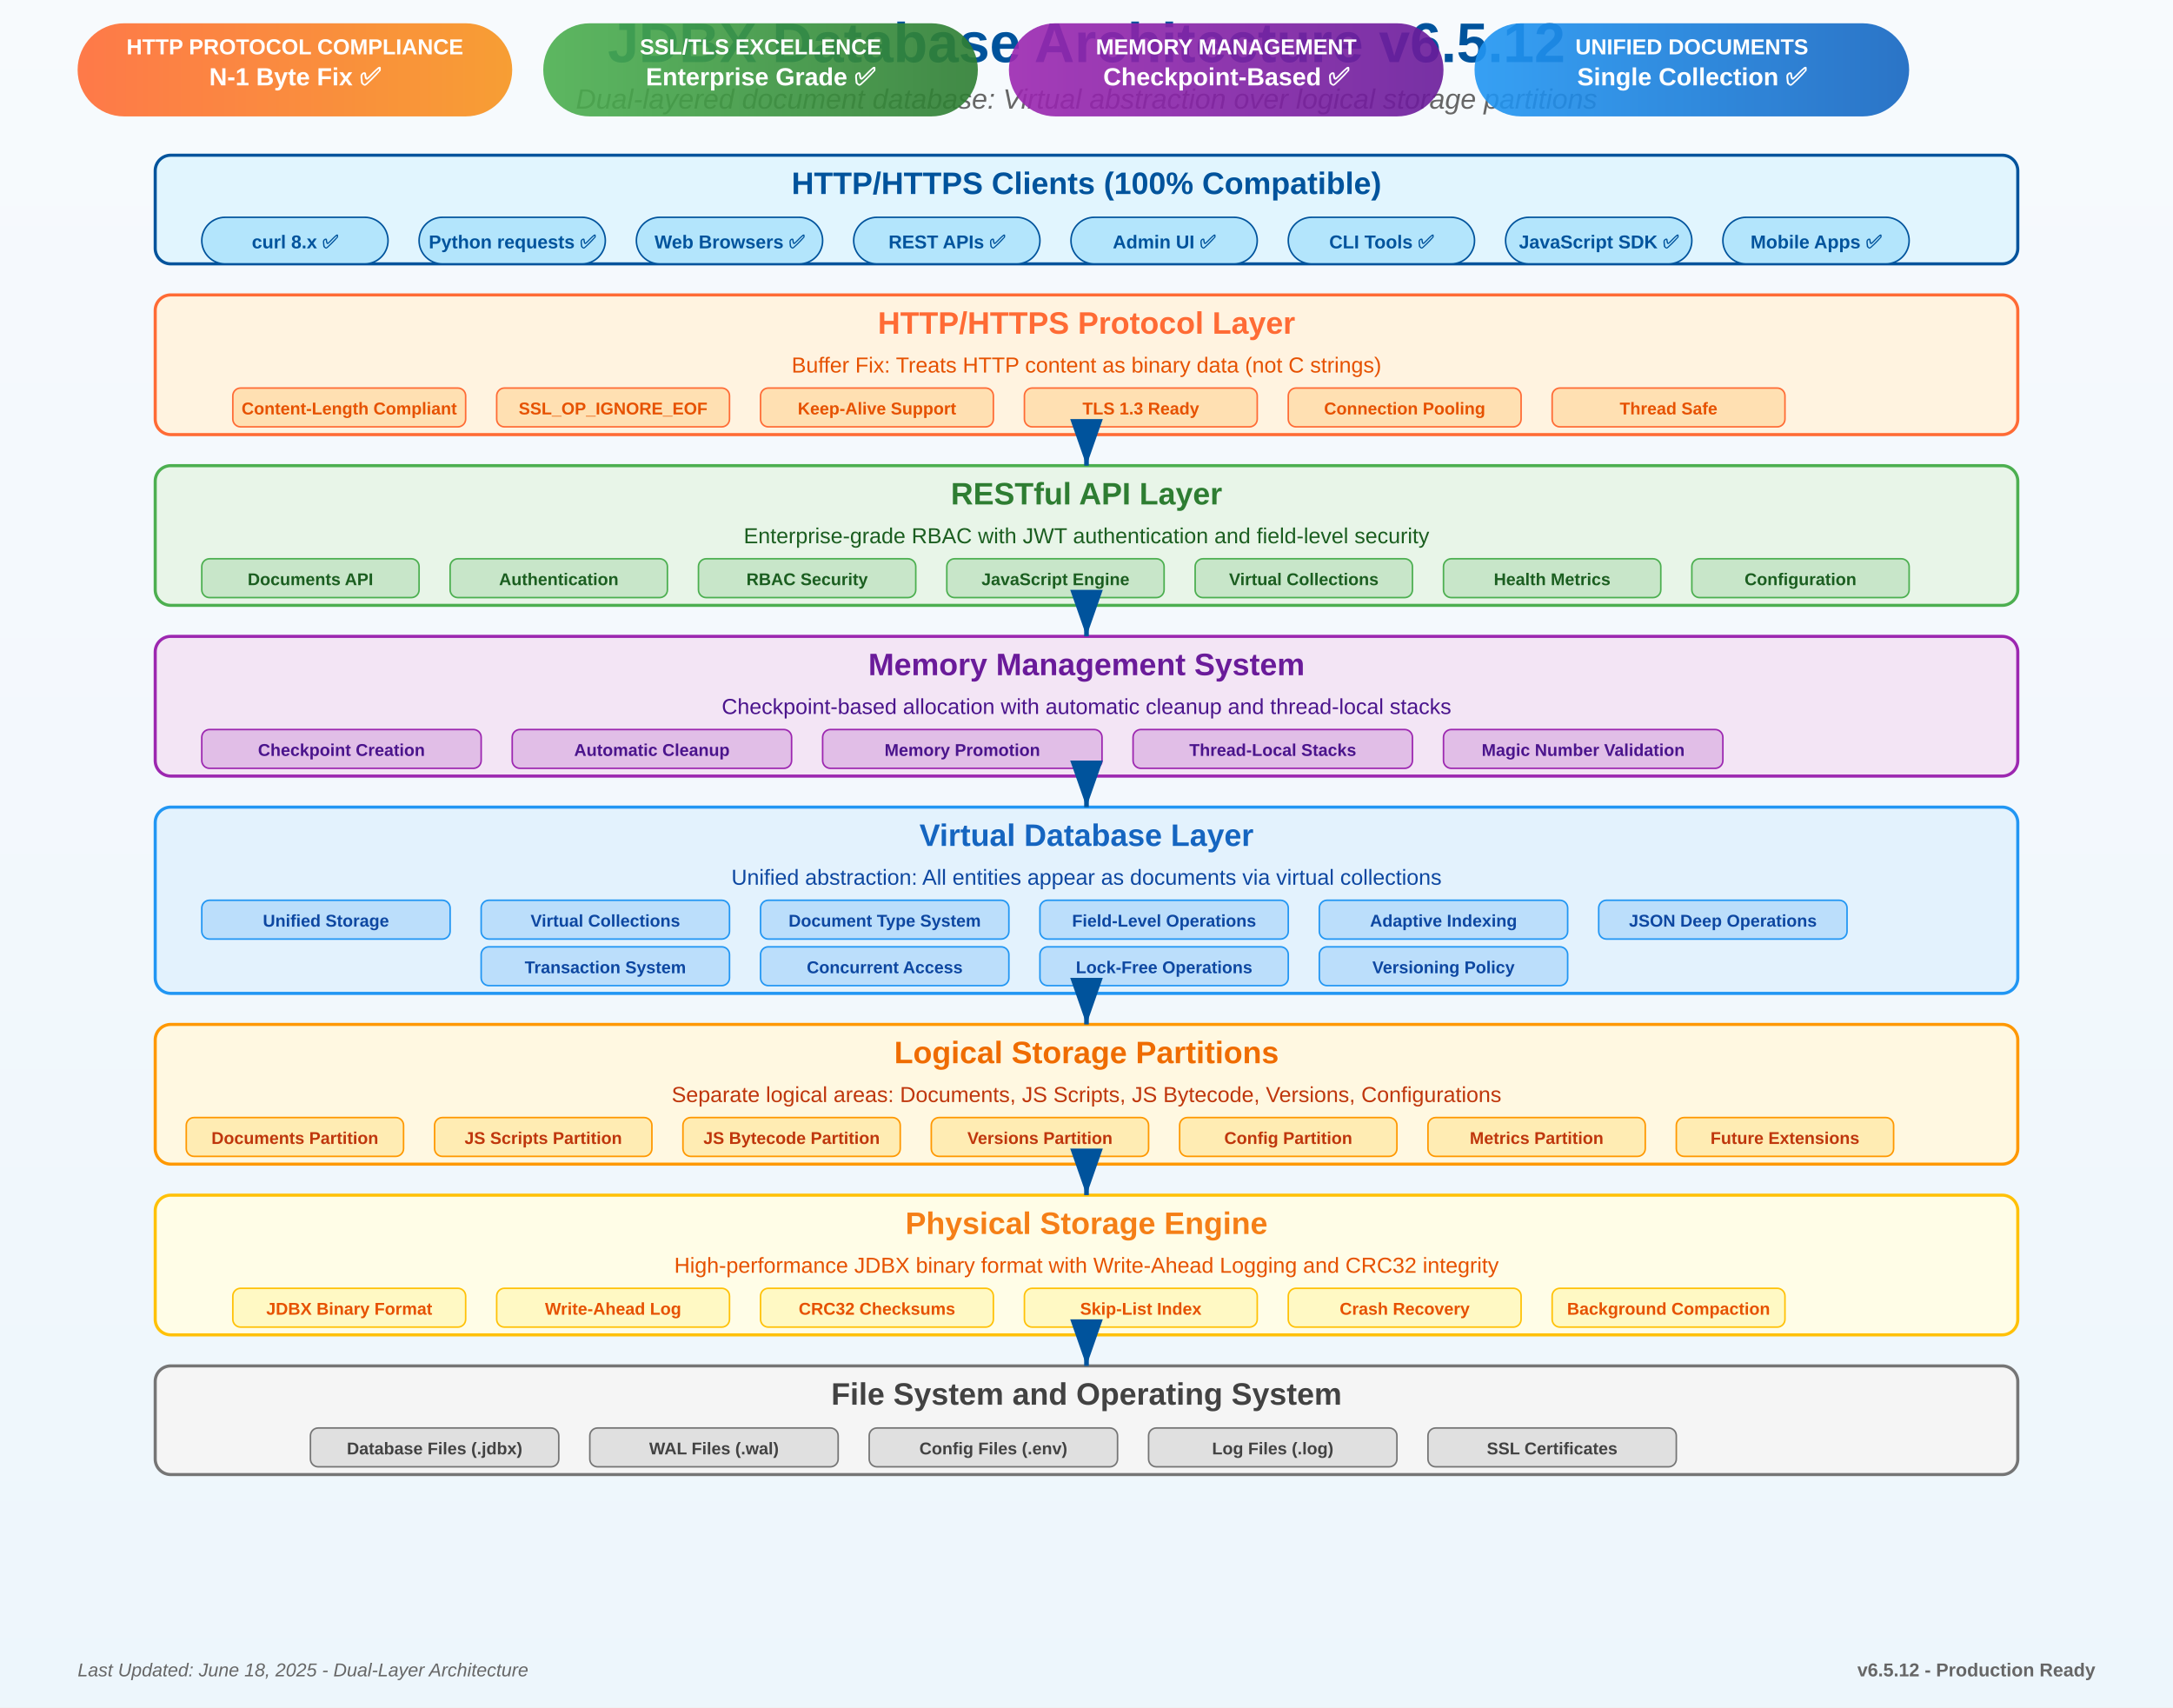
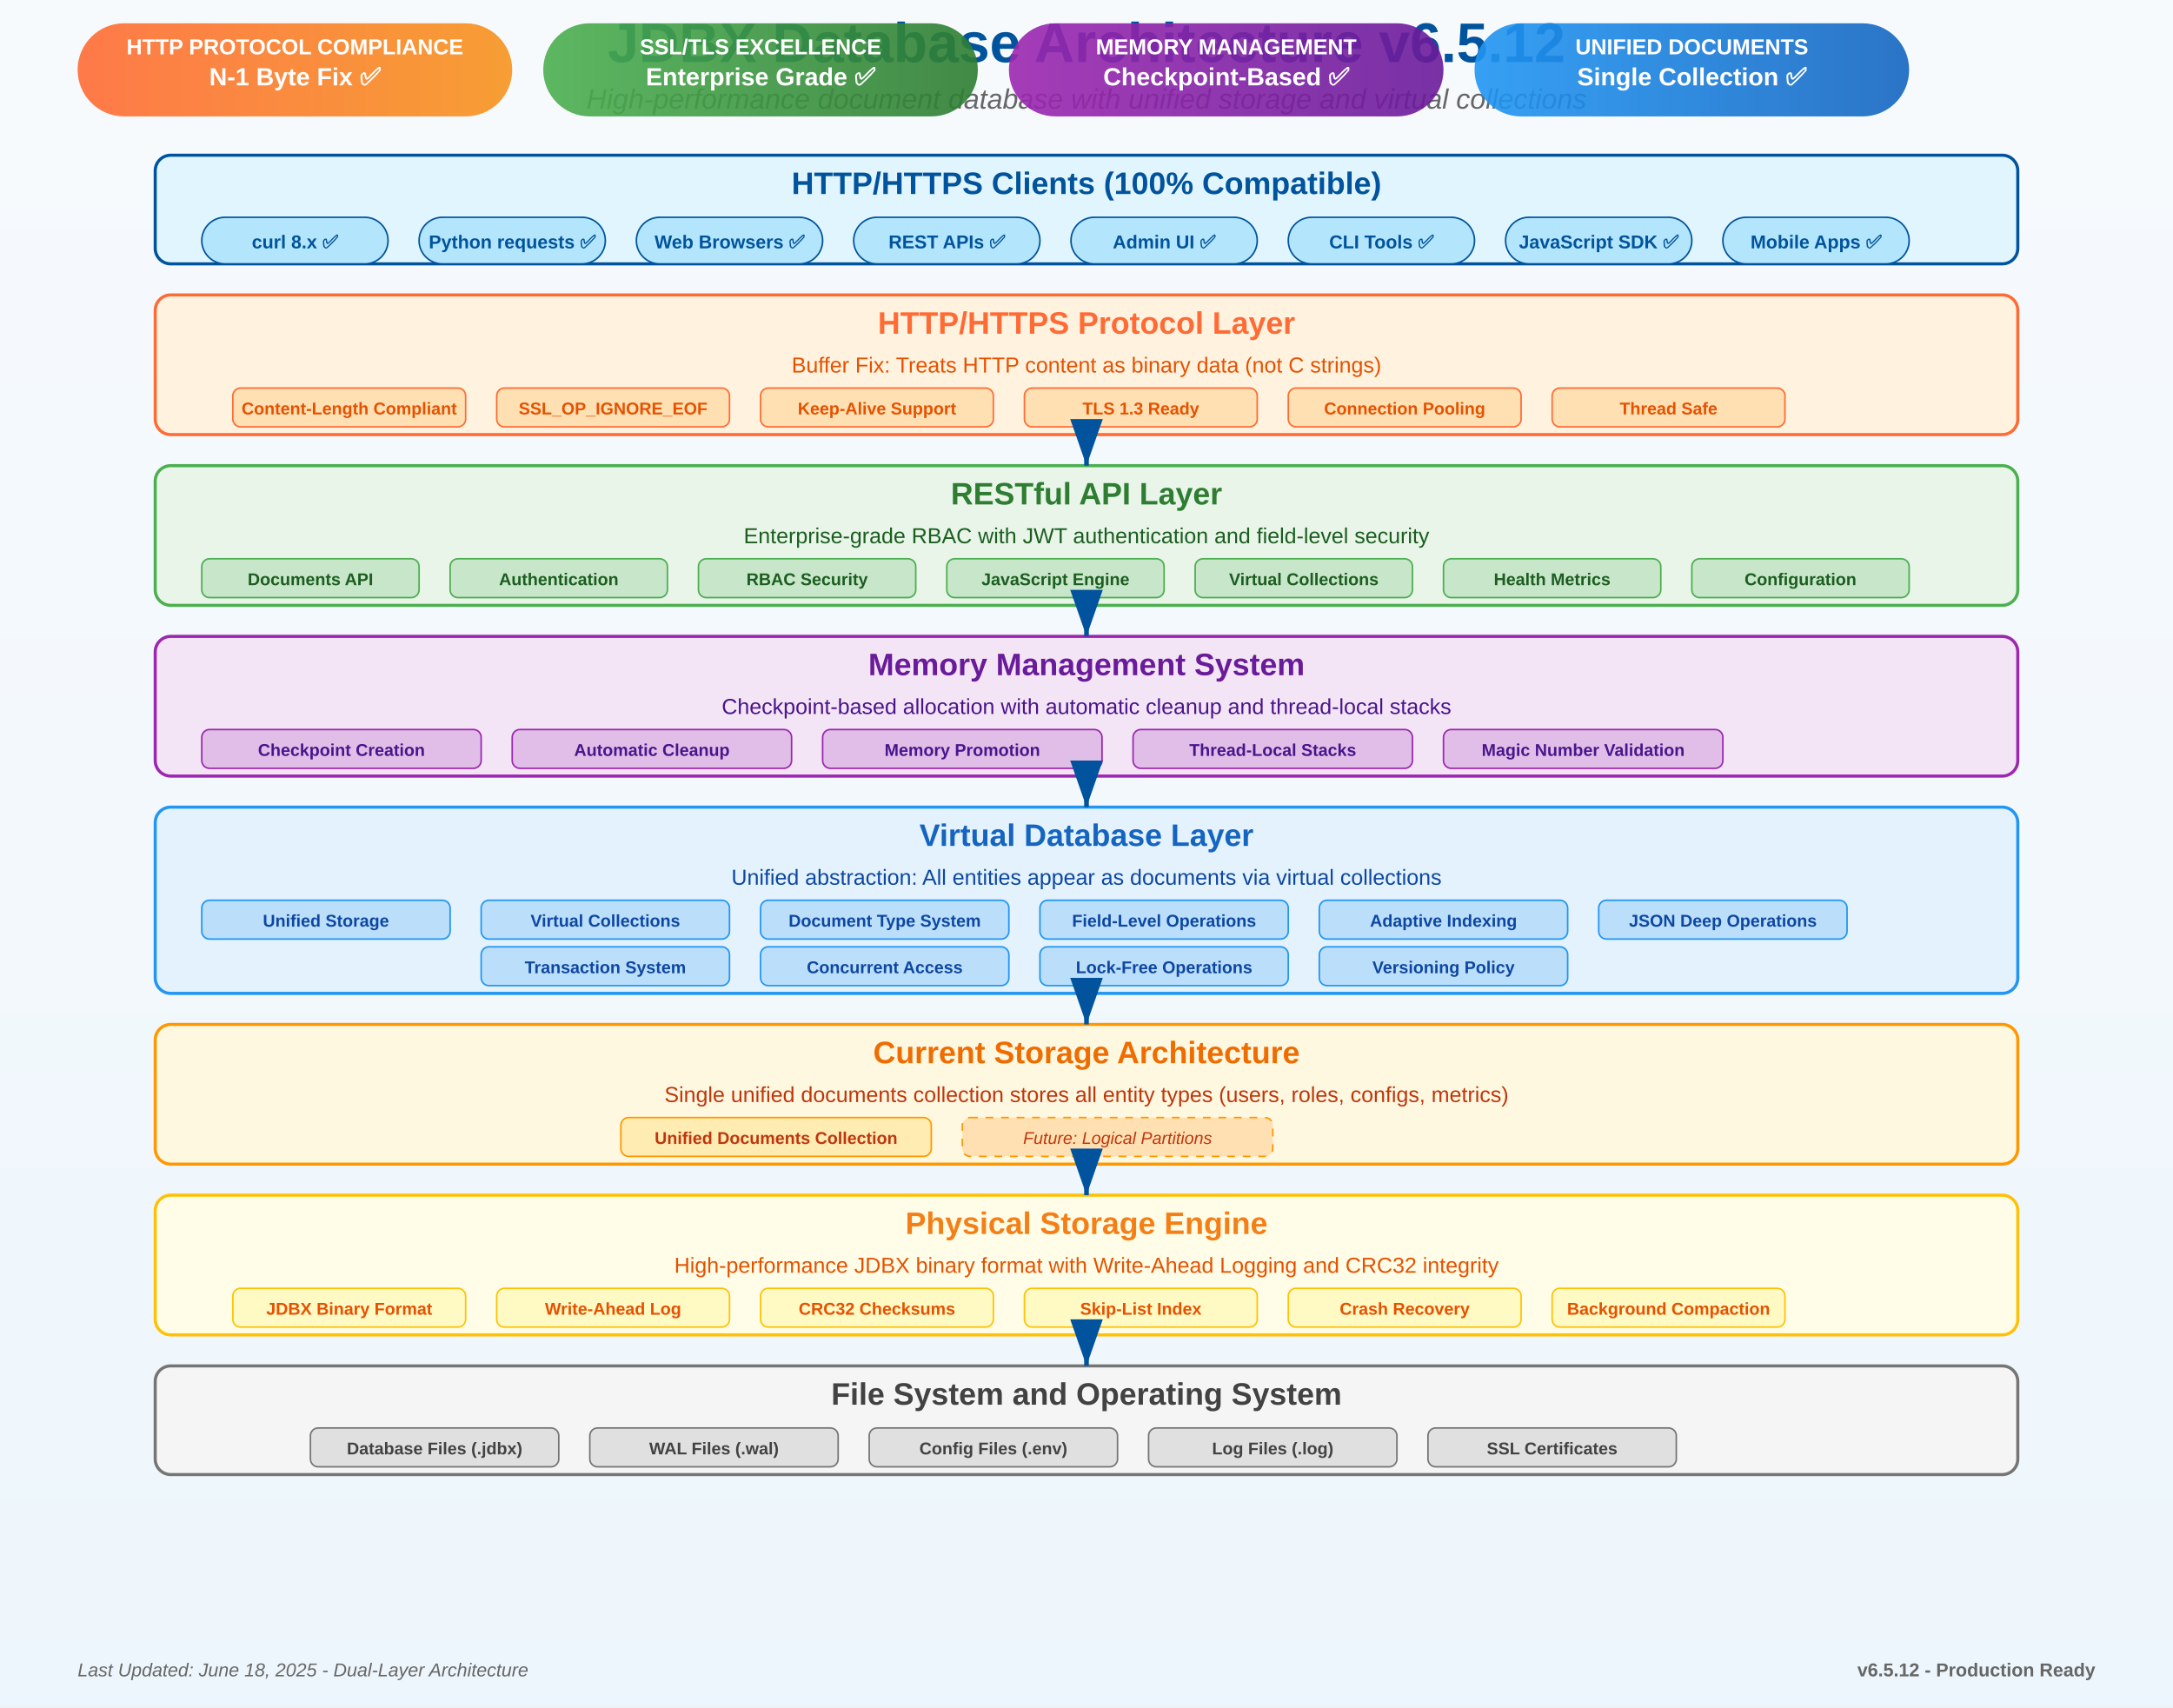
<svg xmlns="http://www.w3.org/2000/svg" width="1400" height="1100" viewBox="0 0 1400 1100" version="1.1">
  <defs>
    <linearGradient id="bg_gradient" x1="0%" y1="0%" x2="0%" y2="100%">
      <stop offset="0%" style="stop-color:#F8FBFE;stop-opacity:1" />
      <stop offset="100%" style="stop-color:#EDF7FD;stop-opacity:1" />
    </linearGradient>
    <linearGradient id="http_gradient" x1="0%" y1="0%" x2="100%" y2="0%">
      <stop offset="0%" style="stop-color:#FF6B35;stop-opacity:1" />
      <stop offset="100%" style="stop-color:#F7931E;stop-opacity:1" />
    </linearGradient>
    <linearGradient id="ssl_gradient" x1="0%" y1="0%" x2="100%" y2="0%">
      <stop offset="0%" style="stop-color:#4CAF50;stop-opacity:1" />
      <stop offset="100%" style="stop-color:#2E7D32;stop-opacity:1" />
    </linearGradient>
    <linearGradient id="memory_gradient" x1="0%" y1="0%" x2="100%" y2="0%">
      <stop offset="0%" style="stop-color:#9C27B0;stop-opacity:1" />
      <stop offset="100%" style="stop-color:#6A1B9A;stop-opacity:1" />
    </linearGradient>
    <linearGradient id="unified_gradient" x1="0%" y1="0%" x2="100%" y2="0%">
      <stop offset="0%" style="stop-color:#2196F3;stop-opacity:1" />
      <stop offset="100%" style="stop-color:#1565C0;stop-opacity:1" />
    </linearGradient>
  </defs>
  <rect width="1400" height="1100" fill="url(#bg_gradient)" opacity="0.95" />
  <text x="700" y="40" font-family="Arial, sans-serif" font-size="36" font-weight="bold" text-anchor="middle" fill="#00539C">JDBX Database Architecture v6.5.12</text>
-   <text x="700" y="70" font-family="Arial, sans-serif" font-size="18" font-style="italic" text-anchor="middle" fill="#666666">Dual-layered document database: Virtual abstraction over logical storage partitions</text>
+   <text x="700" y="70" font-family="Arial, sans-serif" font-size="18" font-style="italic" text-anchor="middle" fill="#666666">High-performance document database with unified storage and virtual collections</text>
  <rect x="50" y="15" width="280" height="60" rx="30" ry="30" fill="url(#http_gradient)" opacity="0.9" />
  <text x="190" y="35" font-family="Arial, sans-serif" font-size="14" font-weight="bold" text-anchor="middle" fill="#FFFFFF">HTTP PROTOCOL COMPLIANCE</text>
  <text x="190" y="55" font-family="Arial, sans-serif" font-size="16" font-weight="bold" text-anchor="middle" fill="#FFFFFF">N-1 Byte Fix ✅</text>
  <rect x="350" y="15" width="280" height="60" rx="30" ry="30" fill="url(#ssl_gradient)" opacity="0.9" />
  <text x="490" y="35" font-family="Arial, sans-serif" font-size="14" font-weight="bold" text-anchor="middle" fill="#FFFFFF">SSL/TLS EXCELLENCE</text>
  <text x="490" y="55" font-family="Arial, sans-serif" font-size="16" font-weight="bold" text-anchor="middle" fill="#FFFFFF">Enterprise Grade ✅</text>
  <rect x="650" y="15" width="280" height="60" rx="30" ry="30" fill="url(#memory_gradient)" opacity="0.9" />
  <text x="790" y="35" font-family="Arial, sans-serif" font-size="14" font-weight="bold" text-anchor="middle" fill="#FFFFFF">MEMORY MANAGEMENT</text>
  <text x="790" y="55" font-family="Arial, sans-serif" font-size="16" font-weight="bold" text-anchor="middle" fill="#FFFFFF">Checkpoint-Based ✅</text>
  <rect x="950" y="15" width="280" height="60" rx="30" ry="30" fill="url(#unified_gradient)" opacity="0.9" />
  <text x="1090" y="35" font-family="Arial, sans-serif" font-size="14" font-weight="bold" text-anchor="middle" fill="#FFFFFF">UNIFIED DOCUMENTS</text>
  <text x="1090" y="55" font-family="Arial, sans-serif" font-size="16" font-weight="bold" text-anchor="middle" fill="#FFFFFF">Single Collection ✅</text>
  <rect x="100" y="100" width="1200" height="70" rx="10" ry="10" fill="#E1F5FE" stroke="#00539C" stroke-width="2" />
  <text x="700" y="125" font-family="Arial, sans-serif" font-size="20" font-weight="bold" text-anchor="middle" fill="#00539C">HTTP/HTTPS Clients (100% Compatible)</text>
  <rect x="130" y="140" width="120" height="30" rx="15" ry="15" fill="#B3E5FC" stroke="#00539C" stroke-width="1" />
  <text x="190" y="160" font-family="Arial, sans-serif" font-size="12" font-weight="bold" text-anchor="middle" fill="#00539C">curl 8.x ✅</text>
  <rect x="270" y="140" width="120" height="30" rx="15" ry="15" fill="#B3E5FC" stroke="#00539C" stroke-width="1" />
  <text x="330" y="160" font-family="Arial, sans-serif" font-size="12" font-weight="bold" text-anchor="middle" fill="#00539C">Python requests ✅</text>
  <rect x="410" y="140" width="120" height="30" rx="15" ry="15" fill="#B3E5FC" stroke="#00539C" stroke-width="1" />
  <text x="470" y="160" font-family="Arial, sans-serif" font-size="12" font-weight="bold" text-anchor="middle" fill="#00539C">Web Browsers ✅</text>
  <rect x="550" y="140" width="120" height="30" rx="15" ry="15" fill="#B3E5FC" stroke="#00539C" stroke-width="1" />
  <text x="610" y="160" font-family="Arial, sans-serif" font-size="12" font-weight="bold" text-anchor="middle" fill="#00539C">REST APIs ✅</text>
  <rect x="690" y="140" width="120" height="30" rx="15" ry="15" fill="#B3E5FC" stroke="#00539C" stroke-width="1" />
  <text x="750" y="160" font-family="Arial, sans-serif" font-size="12" font-weight="bold" text-anchor="middle" fill="#00539C">Admin UI ✅</text>
  <rect x="830" y="140" width="120" height="30" rx="15" ry="15" fill="#B3E5FC" stroke="#00539C" stroke-width="1" />
  <text x="890" y="160" font-family="Arial, sans-serif" font-size="12" font-weight="bold" text-anchor="middle" fill="#00539C">CLI Tools ✅</text>
  <rect x="970" y="140" width="120" height="30" rx="15" ry="15" fill="#B3E5FC" stroke="#00539C" stroke-width="1" />
  <text x="1030" y="160" font-family="Arial, sans-serif" font-size="12" font-weight="bold" text-anchor="middle" fill="#00539C">JavaScript SDK ✅</text>
  <rect x="1110" y="140" width="120" height="30" rx="15" ry="15" fill="#B3E5FC" stroke="#00539C" stroke-width="1" />
  <text x="1170" y="160" font-family="Arial, sans-serif" font-size="12" font-weight="bold" text-anchor="middle" fill="#00539C">Mobile Apps ✅</text>
  <rect x="100" y="190" width="1200" height="90" rx="10" ry="10" fill="#FFF3E0" stroke="#FF6B35" stroke-width="2" />
  <text x="700" y="215" font-family="Arial, sans-serif" font-size="20" font-weight="bold" text-anchor="middle" fill="#FF6B35">HTTP/HTTPS Protocol Layer</text>
  <text x="700" y="240" font-family="Arial, sans-serif" font-size="14" text-anchor="middle" fill="#E65100">Buffer Fix: Treats HTTP content as binary data (not C strings)</text>
  <rect x="150" y="250" width="150" height="25" rx="5" ry="5" fill="#FFE0B2" stroke="#FF6B35" stroke-width="1" />
  <text x="225" y="267" font-family="Arial, sans-serif" font-size="11" font-weight="bold" text-anchor="middle" fill="#E65100">Content-Length Compliant</text>
  <rect x="320" y="250" width="150" height="25" rx="5" ry="5" fill="#FFE0B2" stroke="#FF6B35" stroke-width="1" />
  <text x="395" y="267" font-family="Arial, sans-serif" font-size="11" font-weight="bold" text-anchor="middle" fill="#E65100">SSL_OP_IGNORE_EOF</text>
  <rect x="490" y="250" width="150" height="25" rx="5" ry="5" fill="#FFE0B2" stroke="#FF6B35" stroke-width="1" />
  <text x="565" y="267" font-family="Arial, sans-serif" font-size="11" font-weight="bold" text-anchor="middle" fill="#E65100">Keep-Alive Support</text>
  <rect x="660" y="250" width="150" height="25" rx="5" ry="5" fill="#FFE0B2" stroke="#FF6B35" stroke-width="1" />
  <text x="735" y="267" font-family="Arial, sans-serif" font-size="11" font-weight="bold" text-anchor="middle" fill="#E65100">TLS 1.3 Ready</text>
  <rect x="830" y="250" width="150" height="25" rx="5" ry="5" fill="#FFE0B2" stroke="#FF6B35" stroke-width="1" />
  <text x="905" y="267" font-family="Arial, sans-serif" font-size="11" font-weight="bold" text-anchor="middle" fill="#E65100">Connection Pooling</text>
  <rect x="1000" y="250" width="150" height="25" rx="5" ry="5" fill="#FFE0B2" stroke="#FF6B35" stroke-width="1" />
  <text x="1075" y="267" font-family="Arial, sans-serif" font-size="11" font-weight="bold" text-anchor="middle" fill="#E65100">Thread Safe</text>
  <rect x="100" y="300" width="1200" height="90" rx="10" ry="10" fill="#E8F5E8" stroke="#4CAF50" stroke-width="2" />
  <text x="700" y="325" font-family="Arial, sans-serif" font-size="20" font-weight="bold" text-anchor="middle" fill="#2E7D32">RESTful API Layer</text>
  <text x="700" y="350" font-family="Arial, sans-serif" font-size="14" text-anchor="middle" fill="#1B5E20">Enterprise-grade RBAC with JWT authentication and field-level security</text>
  <rect x="130" y="360" width="140" height="25" rx="5" ry="5" fill="#C8E6C9" stroke="#4CAF50" stroke-width="1" />
  <text x="200" y="377" font-family="Arial, sans-serif" font-size="11" font-weight="bold" text-anchor="middle" fill="#1B5E20">Documents API</text>
  <rect x="290" y="360" width="140" height="25" rx="5" ry="5" fill="#C8E6C9" stroke="#4CAF50" stroke-width="1" />
  <text x="360" y="377" font-family="Arial, sans-serif" font-size="11" font-weight="bold" text-anchor="middle" fill="#1B5E20">Authentication</text>
  <rect x="450" y="360" width="140" height="25" rx="5" ry="5" fill="#C8E6C9" stroke="#4CAF50" stroke-width="1" />
  <text x="520" y="377" font-family="Arial, sans-serif" font-size="11" font-weight="bold" text-anchor="middle" fill="#1B5E20">RBAC Security</text>
  <rect x="610" y="360" width="140" height="25" rx="5" ry="5" fill="#C8E6C9" stroke="#4CAF50" stroke-width="1" />
  <text x="680" y="377" font-family="Arial, sans-serif" font-size="11" font-weight="bold" text-anchor="middle" fill="#1B5E20">JavaScript Engine</text>
  <rect x="770" y="360" width="140" height="25" rx="5" ry="5" fill="#C8E6C9" stroke="#4CAF50" stroke-width="1" />
  <text x="840" y="377" font-family="Arial, sans-serif" font-size="11" font-weight="bold" text-anchor="middle" fill="#1B5E20">Virtual Collections</text>
  <rect x="930" y="360" width="140" height="25" rx="5" ry="5" fill="#C8E6C9" stroke="#4CAF50" stroke-width="1" />
  <text x="1000" y="377" font-family="Arial, sans-serif" font-size="11" font-weight="bold" text-anchor="middle" fill="#1B5E20">Health Metrics</text>
  <rect x="1090" y="360" width="140" height="25" rx="5" ry="5" fill="#C8E6C9" stroke="#4CAF50" stroke-width="1" />
  <text x="1160" y="377" font-family="Arial, sans-serif" font-size="11" font-weight="bold" text-anchor="middle" fill="#1B5E20">Configuration</text>
  <rect x="100" y="410" width="1200" height="90" rx="10" ry="10" fill="#F3E5F5" stroke="#9C27B0" stroke-width="2" />
  <text x="700" y="435" font-family="Arial, sans-serif" font-size="20" font-weight="bold" text-anchor="middle" fill="#6A1B9A">Memory Management System</text>
  <text x="700" y="460" font-family="Arial, sans-serif" font-size="14" text-anchor="middle" fill="#4A148C">Checkpoint-based allocation with automatic cleanup and thread-local stacks</text>
  <rect x="130" y="470" width="180" height="25" rx="5" ry="5" fill="#E1BEE7" stroke="#9C27B0" stroke-width="1" />
  <text x="220" y="487" font-family="Arial, sans-serif" font-size="11" font-weight="bold" text-anchor="middle" fill="#4A148C">Checkpoint Creation</text>
  <rect x="330" y="470" width="180" height="25" rx="5" ry="5" fill="#E1BEE7" stroke="#9C27B0" stroke-width="1" />
  <text x="420" y="487" font-family="Arial, sans-serif" font-size="11" font-weight="bold" text-anchor="middle" fill="#4A148C">Automatic Cleanup</text>
  <rect x="530" y="470" width="180" height="25" rx="5" ry="5" fill="#E1BEE7" stroke="#9C27B0" stroke-width="1" />
  <text x="620" y="487" font-family="Arial, sans-serif" font-size="11" font-weight="bold" text-anchor="middle" fill="#4A148C">Memory Promotion</text>
  <rect x="730" y="470" width="180" height="25" rx="5" ry="5" fill="#E1BEE7" stroke="#9C27B0" stroke-width="1" />
  <text x="820" y="487" font-family="Arial, sans-serif" font-size="11" font-weight="bold" text-anchor="middle" fill="#4A148C">Thread-Local Stacks</text>
  <rect x="930" y="470" width="180" height="25" rx="5" ry="5" fill="#E1BEE7" stroke="#9C27B0" stroke-width="1" />
  <text x="1020" y="487" font-family="Arial, sans-serif" font-size="11" font-weight="bold" text-anchor="middle" fill="#4A148C">Magic Number Validation</text>
  <rect x="100" y="520" width="1200" height="120" rx="10" ry="10" fill="#E3F2FD" stroke="#2196F3" stroke-width="2" />
  <text x="700" y="545" font-family="Arial, sans-serif" font-size="20" font-weight="bold" text-anchor="middle" fill="#1565C0">Virtual Database Layer</text>
  <text x="700" y="570" font-family="Arial, sans-serif" font-size="14" text-anchor="middle" fill="#0D47A1">Unified abstraction: All entities appear as documents via virtual collections</text>
  <rect x="130" y="580" width="160" height="25" rx="5" ry="5" fill="#BBDEFB" stroke="#2196F3" stroke-width="1" />
  <text x="210" y="597" font-family="Arial, sans-serif" font-size="11" font-weight="bold" text-anchor="middle" fill="#0D47A1">Unified Storage</text>
  <rect x="310" y="580" width="160" height="25" rx="5" ry="5" fill="#BBDEFB" stroke="#2196F3" stroke-width="1" />
  <text x="390" y="597" font-family="Arial, sans-serif" font-size="11" font-weight="bold" text-anchor="middle" fill="#0D47A1">Virtual Collections</text>
  <rect x="490" y="580" width="160" height="25" rx="5" ry="5" fill="#BBDEFB" stroke="#2196F3" stroke-width="1" />
  <text x="570" y="597" font-family="Arial, sans-serif" font-size="11" font-weight="bold" text-anchor="middle" fill="#0D47A1">Document Type System</text>
  <rect x="670" y="580" width="160" height="25" rx="5" ry="5" fill="#BBDEFB" stroke="#2196F3" stroke-width="1" />
  <text x="750" y="597" font-family="Arial, sans-serif" font-size="11" font-weight="bold" text-anchor="middle" fill="#0D47A1">Field-Level Operations</text>
  <rect x="850" y="580" width="160" height="25" rx="5" ry="5" fill="#BBDEFB" stroke="#2196F3" stroke-width="1" />
  <text x="930" y="597" font-family="Arial, sans-serif" font-size="11" font-weight="bold" text-anchor="middle" fill="#0D47A1">Adaptive Indexing</text>
  <rect x="1030" y="580" width="160" height="25" rx="5" ry="5" fill="#BBDEFB" stroke="#2196F3" stroke-width="1" />
  <text x="1110" y="597" font-family="Arial, sans-serif" font-size="11" font-weight="bold" text-anchor="middle" fill="#0D47A1">JSON Deep Operations</text>
  <rect x="310" y="610" width="160" height="25" rx="5" ry="5" fill="#BBDEFB" stroke="#2196F3" stroke-width="1" />
  <text x="390" y="627" font-family="Arial, sans-serif" font-size="11" font-weight="bold" text-anchor="middle" fill="#0D47A1">Transaction System</text>
  <rect x="490" y="610" width="160" height="25" rx="5" ry="5" fill="#BBDEFB" stroke="#2196F3" stroke-width="1" />
  <text x="570" y="627" font-family="Arial, sans-serif" font-size="11" font-weight="bold" text-anchor="middle" fill="#0D47A1">Concurrent Access</text>
  <rect x="670" y="610" width="160" height="25" rx="5" ry="5" fill="#BBDEFB" stroke="#2196F3" stroke-width="1" />
  <text x="750" y="627" font-family="Arial, sans-serif" font-size="11" font-weight="bold" text-anchor="middle" fill="#0D47A1">Lock-Free Operations</text>
  <rect x="850" y="610" width="160" height="25" rx="5" ry="5" fill="#BBDEFB" stroke="#2196F3" stroke-width="1" />
  <text x="930" y="627" font-family="Arial, sans-serif" font-size="11" font-weight="bold" text-anchor="middle" fill="#0D47A1">Versioning Policy</text>
  <rect x="100" y="660" width="1200" height="90" rx="10" ry="10" fill="#FFF8E1" stroke="#FF9800" stroke-width="2" />
-   <text x="700" y="685" font-family="Arial, sans-serif" font-size="20" font-weight="bold" text-anchor="middle" fill="#EF6C00">Logical Storage Partitions</text>
-   <text x="700" y="710" font-family="Arial, sans-serif" font-size="14" text-anchor="middle" fill="#BF360C">Separate logical areas: Documents, JS Scripts, JS Bytecode, Versions, Configurations</text>
-   <rect x="120" y="720" width="140" height="25" rx="5" ry="5" fill="#FFECB3" stroke="#FF9800" stroke-width="1" />
-   <text x="190" y="737" font-family="Arial, sans-serif" font-size="11" font-weight="bold" text-anchor="middle" fill="#BF360C">Documents Partition</text>
-   <rect x="280" y="720" width="140" height="25" rx="5" ry="5" fill="#FFECB3" stroke="#FF9800" stroke-width="1" />
-   <text x="350" y="737" font-family="Arial, sans-serif" font-size="11" font-weight="bold" text-anchor="middle" fill="#BF360C">JS Scripts Partition</text>
-   <rect x="440" y="720" width="140" height="25" rx="5" ry="5" fill="#FFECB3" stroke="#FF9800" stroke-width="1" />
-   <text x="510" y="737" font-family="Arial, sans-serif" font-size="11" font-weight="bold" text-anchor="middle" fill="#BF360C">JS Bytecode Partition</text>
-   <rect x="600" y="720" width="140" height="25" rx="5" ry="5" fill="#FFECB3" stroke="#FF9800" stroke-width="1" />
-   <text x="670" y="737" font-family="Arial, sans-serif" font-size="11" font-weight="bold" text-anchor="middle" fill="#BF360C">Versions Partition</text>
-   <rect x="760" y="720" width="140" height="25" rx="5" ry="5" fill="#FFECB3" stroke="#FF9800" stroke-width="1" />
-   <text x="830" y="737" font-family="Arial, sans-serif" font-size="11" font-weight="bold" text-anchor="middle" fill="#BF360C">Config Partition</text>
-   <rect x="920" y="720" width="140" height="25" rx="5" ry="5" fill="#FFECB3" stroke="#FF9800" stroke-width="1" />
-   <text x="990" y="737" font-family="Arial, sans-serif" font-size="11" font-weight="bold" text-anchor="middle" fill="#BF360C">Metrics Partition</text>
-   <rect x="1080" y="720" width="140" height="25" rx="5" ry="5" fill="#FFECB3" stroke="#FF9800" stroke-width="1" />
-   <text x="1150" y="737" font-family="Arial, sans-serif" font-size="11" font-weight="bold" text-anchor="middle" fill="#BF360C">Future Extensions</text>
+   <text x="700" y="685" font-family="Arial, sans-serif" font-size="20" font-weight="bold" text-anchor="middle" fill="#EF6C00">Current Storage Architecture</text>
+   <text x="700" y="710" font-family="Arial, sans-serif" font-size="14" text-anchor="middle" fill="#BF360C">Single unified documents collection stores all entity types (users, roles, configs, metrics)</text>
+   <rect x="400" y="720" width="200" height="25" rx="5" ry="5" fill="#FFECB3" stroke="#FF9800" stroke-width="1" />
+   <text x="500" y="737" font-family="Arial, sans-serif" font-size="11" font-weight="bold" text-anchor="middle" fill="#BF360C">Unified Documents Collection</text>
+   <rect x="620" y="720" width="200" height="25" rx="5" ry="5" fill="#FFE0B2" stroke="#FF9800" stroke-width="1" stroke-dasharray="5,5" />
+   <text x="720" y="737" font-family="Arial, sans-serif" font-size="11" font-style="italic" text-anchor="middle" fill="#BF360C">Future: Logical Partitions</text>
  <rect x="100" y="770" width="1200" height="90" rx="10" ry="10" fill="#FFFDE7" stroke="#FFC107" stroke-width="2" />
  <text x="700" y="795" font-family="Arial, sans-serif" font-size="20" font-weight="bold" text-anchor="middle" fill="#F57F17">Physical Storage Engine</text>
  <text x="700" y="820" font-family="Arial, sans-serif" font-size="14" text-anchor="middle" fill="#E65100">High-performance JDBX binary format with Write-Ahead Logging and CRC32 integrity</text>
  <rect x="150" y="830" width="150" height="25" rx="5" ry="5" fill="#FFF9C4" stroke="#FFC107" stroke-width="1" />
  <text x="225" y="847" font-family="Arial, sans-serif" font-size="11" font-weight="bold" text-anchor="middle" fill="#E65100">JDBX Binary Format</text>
  <rect x="320" y="830" width="150" height="25" rx="5" ry="5" fill="#FFF9C4" stroke="#FFC107" stroke-width="1" />
  <text x="395" y="847" font-family="Arial, sans-serif" font-size="11" font-weight="bold" text-anchor="middle" fill="#E65100">Write-Ahead Log</text>
  <rect x="490" y="830" width="150" height="25" rx="5" ry="5" fill="#FFF9C4" stroke="#FFC107" stroke-width="1" />
  <text x="565" y="847" font-family="Arial, sans-serif" font-size="11" font-weight="bold" text-anchor="middle" fill="#E65100">CRC32 Checksums</text>
  <rect x="660" y="830" width="150" height="25" rx="5" ry="5" fill="#FFF9C4" stroke="#FFC107" stroke-width="1" />
  <text x="735" y="847" font-family="Arial, sans-serif" font-size="11" font-weight="bold" text-anchor="middle" fill="#E65100">Skip-List Index</text>
  <rect x="830" y="830" width="150" height="25" rx="5" ry="5" fill="#FFF9C4" stroke="#FFC107" stroke-width="1" />
  <text x="905" y="847" font-family="Arial, sans-serif" font-size="11" font-weight="bold" text-anchor="middle" fill="#E65100">Crash Recovery</text>
  <rect x="1000" y="830" width="150" height="25" rx="5" ry="5" fill="#FFF9C4" stroke="#FFC107" stroke-width="1" />
  <text x="1075" y="847" font-family="Arial, sans-serif" font-size="11" font-weight="bold" text-anchor="middle" fill="#E65100">Background Compaction</text>
  <rect x="100" y="880" width="1200" height="70" rx="10" ry="10" fill="#F5F5F5" stroke="#757575" stroke-width="2" />
  <text x="700" y="905" font-family="Arial, sans-serif" font-size="20" font-weight="bold" text-anchor="middle" fill="#424242">File System and Operating System</text>
  <rect x="200" y="920" width="160" height="25" rx="5" ry="5" fill="#E0E0E0" stroke="#757575" stroke-width="1" />
  <text x="280" y="937" font-family="Arial, sans-serif" font-size="11" font-weight="bold" text-anchor="middle" fill="#424242">Database Files (.jdbx)</text>
  <rect x="380" y="920" width="160" height="25" rx="5" ry="5" fill="#E0E0E0" stroke="#757575" stroke-width="1" />
  <text x="460" y="937" font-family="Arial, sans-serif" font-size="11" font-weight="bold" text-anchor="middle" fill="#424242">WAL Files (.wal)</text>
  <rect x="560" y="920" width="160" height="25" rx="5" ry="5" fill="#E0E0E0" stroke="#757575" stroke-width="1" />
  <text x="640" y="937" font-family="Arial, sans-serif" font-size="11" font-weight="bold" text-anchor="middle" fill="#424242">Config Files (.env)</text>
  <rect x="740" y="920" width="160" height="25" rx="5" ry="5" fill="#E0E0E0" stroke="#757575" stroke-width="1" />
  <text x="820" y="937" font-family="Arial, sans-serif" font-size="11" font-weight="bold" text-anchor="middle" fill="#424242">Log Files (.log)</text>
  <rect x="920" y="920" width="160" height="25" rx="5" ry="5" fill="#E0E0E0" stroke="#757575" stroke-width="1" />
  <text x="1000" y="937" font-family="Arial, sans-serif" font-size="11" font-weight="bold" text-anchor="middle" fill="#424242">SSL Certificates</text>
  <defs>
    <marker id="arrowhead" markerWidth="10" markerHeight="7" refX="10" refY="3.5" orient="auto">
      <polygon points="0 0, 10 3.5, 0 7" fill="#00539C" />
    </marker>
  </defs>
  <line x1="700" y1="280" x2="700" y2="300" stroke="#00539C" stroke-width="3" marker-end="url(#arrowhead)" />
  <line x1="700" y1="390" x2="700" y2="410" stroke="#00539C" stroke-width="3" marker-end="url(#arrowhead)" />
  <line x1="700" y1="500" x2="700" y2="520" stroke="#00539C" stroke-width="3" marker-end="url(#arrowhead)" />
  <line x1="700" y1="640" x2="700" y2="660" stroke="#00539C" stroke-width="3" marker-end="url(#arrowhead)" />
  <line x1="700" y1="750" x2="700" y2="770" stroke="#00539C" stroke-width="3" marker-end="url(#arrowhead)" />
  <line x1="700" y1="860" x2="700" y2="880" stroke="#00539C" stroke-width="3" marker-end="url(#arrowhead)" />
  <text x="1350" y="1080" font-family="Arial, sans-serif" font-size="12" font-weight="bold" text-anchor="end" fill="#666666">v6.5.12 - Production Ready</text>
  <text x="50" y="1080" font-family="Arial, sans-serif" font-size="12" font-style="italic" fill="#666666">Last Updated: June 18, 2025 - Dual-Layer Architecture</text>
</svg>
